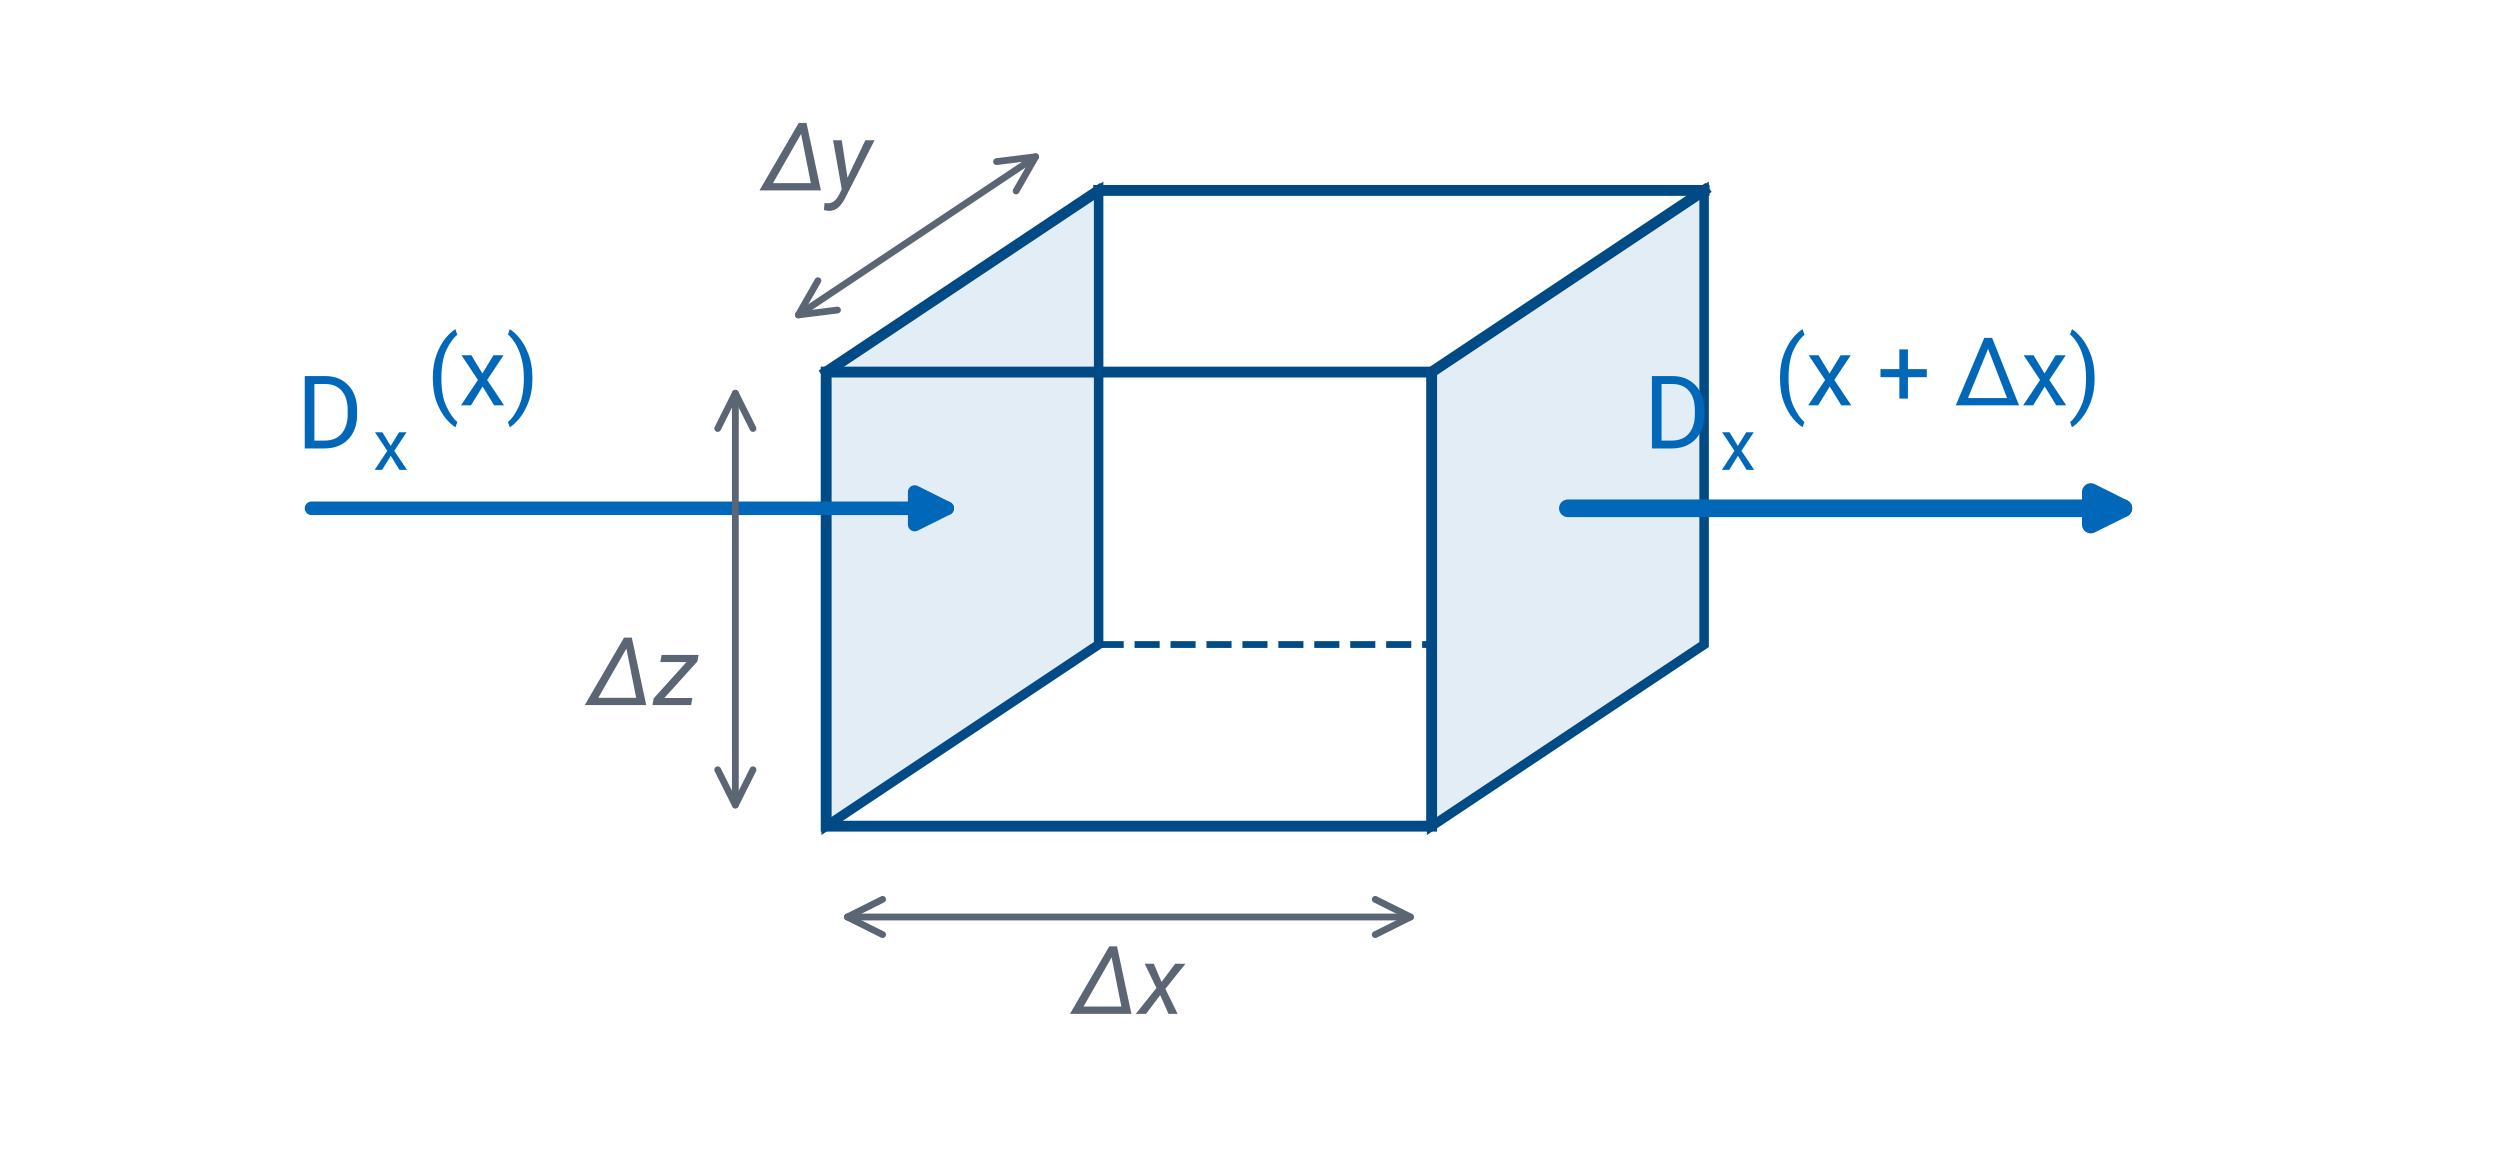
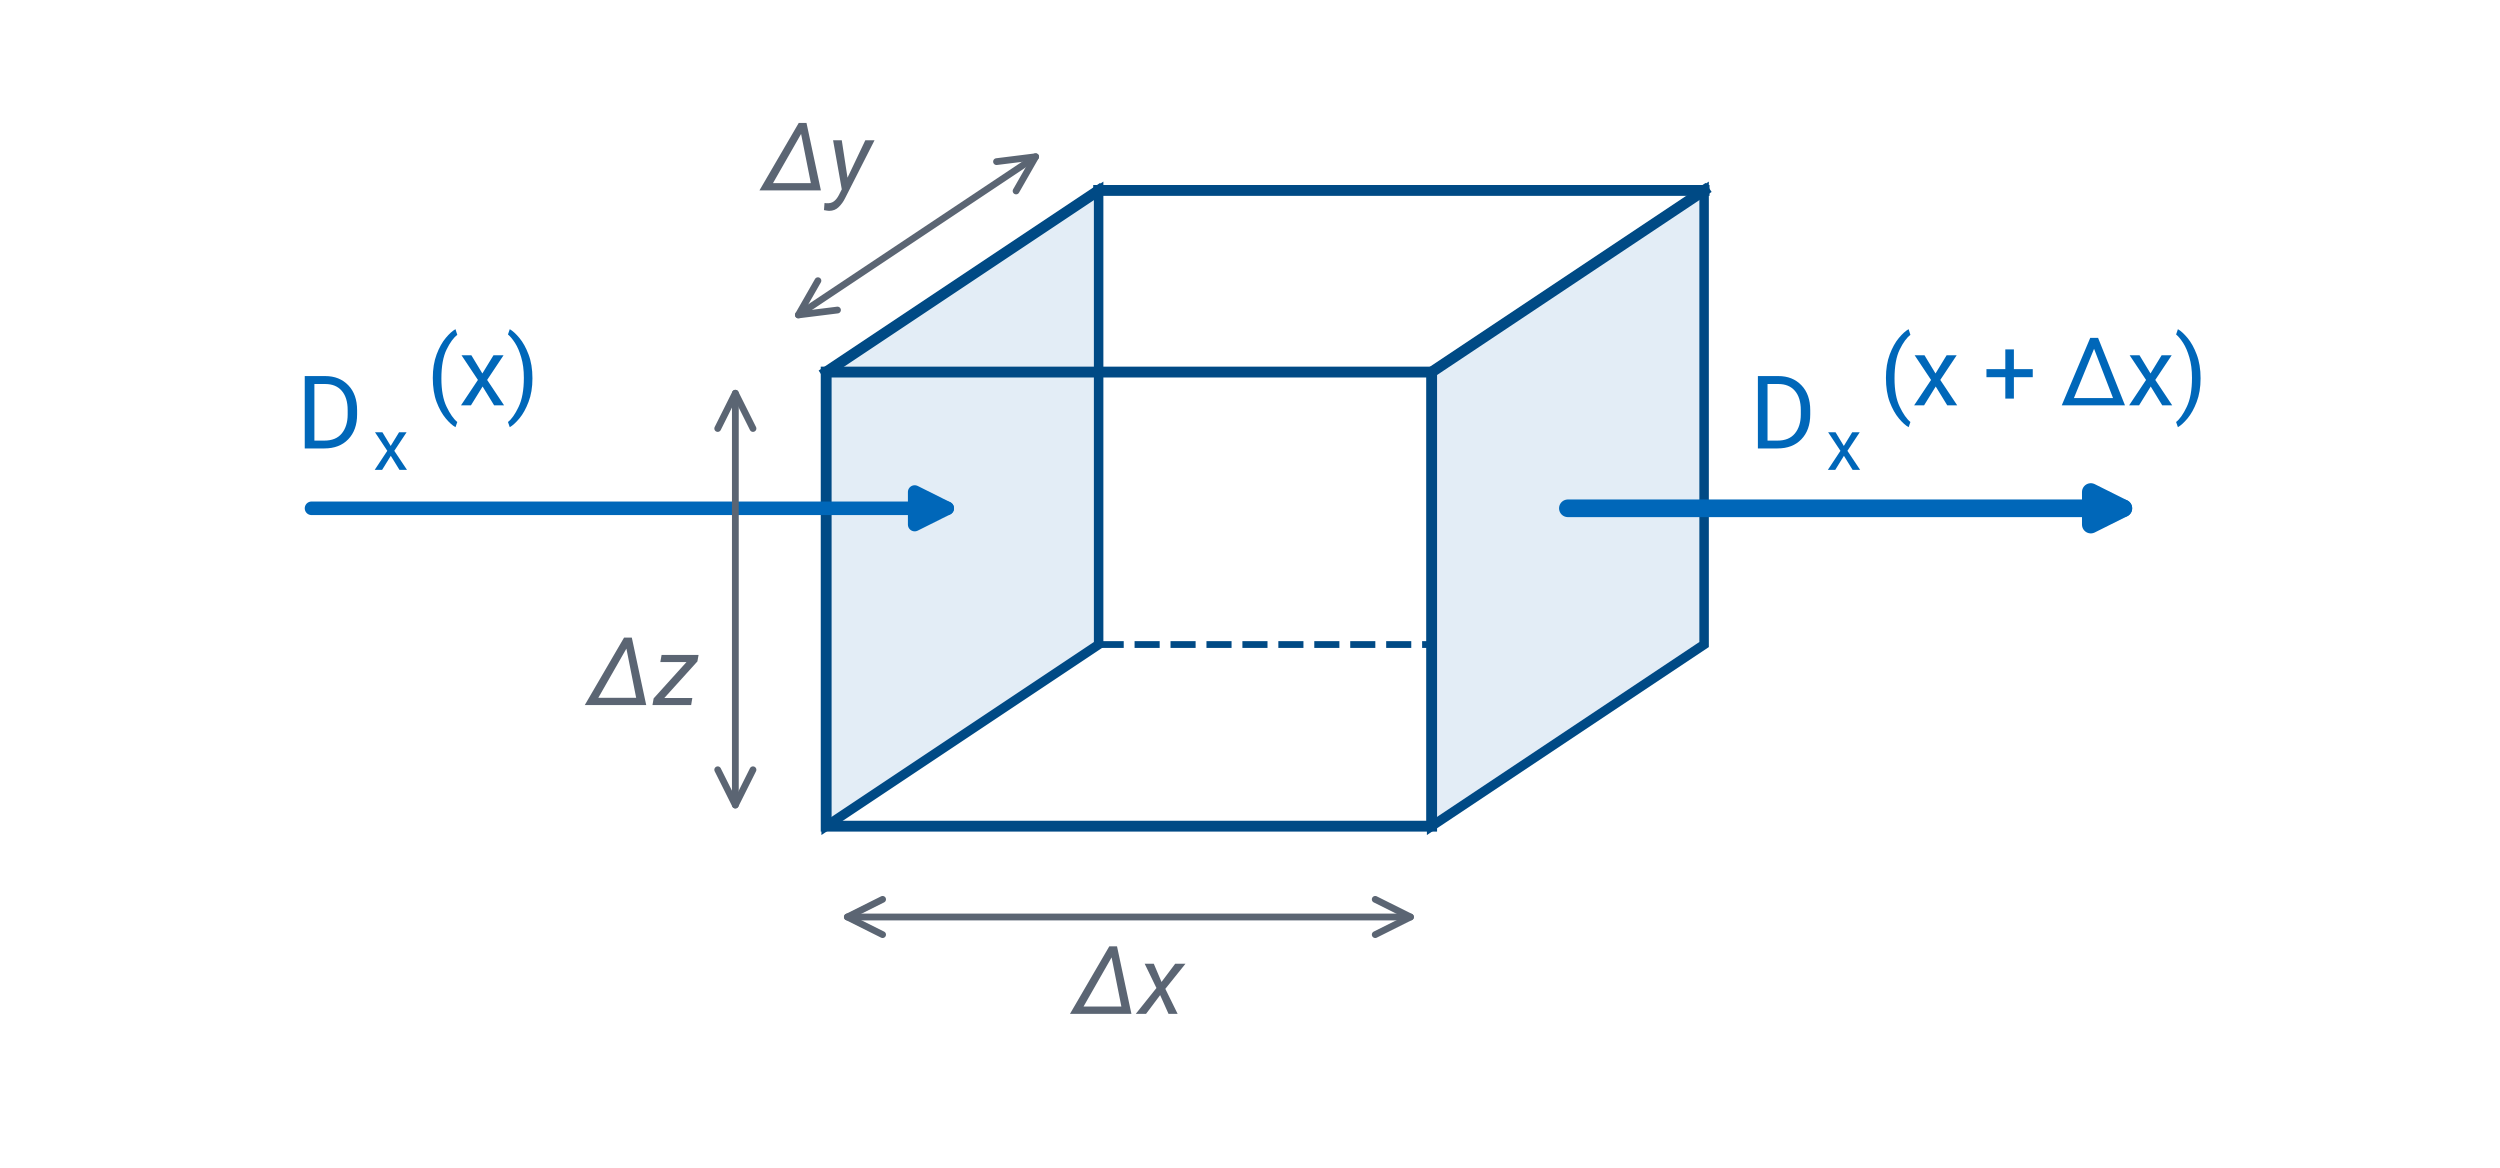
<svg xmlns="http://www.w3.org/2000/svg" width="368.64pt" height="172.224pt" viewBox="0 0 368.64 172.224" version="1.1">
  <defs>
    <style type="text/css">*{stroke-linejoin: round; stroke-linecap: butt}</style>
  </defs>
  <g id="figure_1">
    <g id="patch_1">
      <path d="M 0 172.224  L 368.64 172.224  L 368.64 0  L 0 0  L 0 172.224  z " style="fill: none" />
    </g>
    <g id="axes_1">
      <g id="patch_2">
-         <path d="M 162 95.04  L 251.28 95.04  L 251.28 28.08  L 162 28.08  L 162 95.04  z " clip-path="url(#pb8e384734b)" style="fill: none; stroke-dasharray: 3.7,1.6; stroke-dashoffset: 0; stroke: #004a85; stroke-linejoin: miter" />
+         <path d="M 162 95.04  L 251.28 95.04  L 251.28 28.08  L 162 28.08  L 162 95.04  z " clip-path="url(#p072019b943)" style="fill: none; stroke-dasharray: 3.7,1.6; stroke-dashoffset: 0; stroke: #004a85; stroke-linejoin: miter" />
      </g>
      <g id="patch_3">
-         <path d="M 121.824 121.824  L 162 95.04  L 162 28.08  L 121.824 54.864  z " clip-path="url(#pb8e384734b)" style="fill: #e3edf6; stroke: #004a85; stroke-width: 1.4; stroke-linejoin: miter" />
+         <path d="M 121.824 121.824  L 162 95.04  L 162 28.08  L 121.824 54.864  z " clip-path="url(#p072019b943)" style="fill: #e3edf6; stroke: #004a85; stroke-width: 1.4; stroke-linejoin: miter" />
      </g>
      <g id="patch_4">
-         <path d="M 211.104 121.824  L 251.28 95.04  L 251.28 28.08  L 211.104 54.864  z " clip-path="url(#pb8e384734b)" style="fill: #e3edf6; stroke: #004a85; stroke-width: 1.4; stroke-linejoin: miter" />
+         <path d="M 211.104 121.824  L 251.28 95.04  L 251.28 28.08  L 211.104 54.864  z " clip-path="url(#p072019b943)" style="fill: #e3edf6; stroke: #004a85; stroke-width: 1.4; stroke-linejoin: miter" />
      </g>
      <g id="patch_5">
-         <path d="M 121.824 121.824  L 211.104 121.824  L 211.104 54.864  L 121.824 54.864  L 121.824 121.824  z " clip-path="url(#pb8e384734b)" style="fill: none; stroke: #004a85; stroke-width: 1.6; stroke-linejoin: miter" />
+         <path d="M 121.824 121.824  L 211.104 121.824  L 211.104 54.864  L 121.824 54.864  L 121.824 121.824  z " clip-path="url(#p072019b943)" style="fill: none; stroke: #004a85; stroke-width: 1.6; stroke-linejoin: miter" />
      </g>
      <g id="line2d_1">
-         <path d="M 121.824 54.864  L 162 28.08  " clip-path="url(#pb8e384734b)" style="fill: none; stroke: #004a85; stroke-width: 1.6; stroke-linecap: square" />
+         <path d="M 121.824 54.864  L 162 28.08  " clip-path="url(#p072019b943)" style="fill: none; stroke: #004a85; stroke-width: 1.6; stroke-linecap: square" />
      </g>
      <g id="line2d_2">
-         <path d="M 211.104 54.864  L 251.28 28.08  " clip-path="url(#pb8e384734b)" style="fill: none; stroke: #004a85; stroke-width: 1.6; stroke-linecap: square" />
+         <path d="M 211.104 54.864  L 251.28 28.08  " clip-path="url(#p072019b943)" style="fill: none; stroke: #004a85; stroke-width: 1.6; stroke-linecap: square" />
      </g>
      <g id="line2d_3">
-         <path d="M 162 28.08  L 251.28 28.08  " clip-path="url(#pb8e384734b)" style="fill: none; stroke: #004a85; stroke-width: 1.6; stroke-linecap: square" />
+         <path d="M 162 28.08  L 251.28 28.08  " clip-path="url(#p072019b943)" style="fill: none; stroke: #004a85; stroke-width: 1.6; stroke-linecap: square" />
      </g>
      <g id="patch_6">
        <path d="M 45.936 74.952  Q 93.924 74.952 139.676 74.952  " style="fill: none; stroke: #0067b9; stroke-width: 2; stroke-linecap: round" />
        <path d="M 134.876 72.552  L 139.676 74.952  L 134.876 77.352  z " style="fill: #0067b9; stroke: #0067b9; stroke-width: 2; stroke-linecap: round" />
      </g>
      <g id="patch_7">
        <path d="M 231.192 74.952  Q 273.6 74.952 313.101 74.952  " style="fill: none; stroke: #0067b9; stroke-width: 2.6; stroke-linecap: round" />
        <path d="M 308.301 72.552  L 313.101 74.952  L 308.301 77.352  z " style="fill: #0067b9; stroke: #0067b9; stroke-width: 2.6; stroke-linecap: round" />
      </g>
      <g id="text_1">
        <text style="font-size: 15px; font-family:'Source Sans Pro', 'Segoe UI', Roboto, Helvetica, Arial, sans-serif; text-anchor: start; fill: #0067b9" x="43.704" y="66.124" transform="rotate(-0 43.704 66.12374)">D</text>
      </g>
      <g id="text_2">
-         <text style="font-size: 10.5px; font-family:'Source Sans Pro', 'Segoe UI', Roboto, Helvetica, Arial, sans-serif; text-anchor: start; fill: #0067b9" x="55.026" y="69.287" transform="rotate(-0 55.0265 69.28678)">x</text>
+         <text style="font-size: 10.5px; font-family:'Source Sans Pro', 'Segoe UI', Roboto, Helvetica, Arial, sans-serif; text-anchor: start; fill: #0067b9" x="55.032" y="69.287" transform="rotate(-0 55.03213 69.28678)">x</text>
      </g>
      <g id="text_3">
        <text style="font-size: 14px; font-family:'Source Sans Pro', 'Segoe UI', Roboto, Helvetica, Arial, sans-serif; text-anchor: start; fill: #0067b9" x="62.899" y="59.774" transform="rotate(-0 62.8992 59.7744)">(x)</text>
      </g>
      <g id="text_4">
-         <text style="font-size: 15px; font-family:'Source Sans Pro', 'Segoe UI', Roboto, Helvetica, Arial, sans-serif; text-anchor: start; fill: #0067b9" x="242.352" y="66.124" transform="rotate(-0 242.352 66.12374)">D</text>
+         <text style="font-size: 15px; font-family:'Source Sans Pro', 'Segoe UI', Roboto, Helvetica, Arial, sans-serif; text-anchor: start; fill: #0067b9" x="257.976" y="66.124" transform="rotate(-0 257.976 66.12374)">D</text>
      </g>
      <g id="text_5">
-         <text style="font-size: 10.5px; font-family:'Source Sans Pro', 'Segoe UI', Roboto, Helvetica, Arial, sans-serif; text-anchor: start; fill: #0067b9" x="253.674" y="69.287" transform="rotate(-0 253.6745 69.28678)">x</text>
+         <text style="font-size: 10.5px; font-family:'Source Sans Pro', 'Segoe UI', Roboto, Helvetica, Arial, sans-serif; text-anchor: start; fill: #0067b9" x="269.304" y="69.287" transform="rotate(-0 269.3041 69.28678)">x</text>
      </g>
      <g id="text_6">
-         <text style="font-size: 14px; font-family:'Source Sans Pro', 'Segoe UI', Roboto, Helvetica, Arial, sans-serif; text-anchor: start; fill: #0067b9" x="261.547" y="59.774" transform="rotate(-0 261.5472 59.7744)">(x + Δx)</text>
+         <text style="font-size: 14px; font-family:'Source Sans Pro', 'Segoe UI', Roboto, Helvetica, Arial, sans-serif; text-anchor: start; fill: #0067b9" x="277.171" y="59.774" transform="rotate(-0 277.1712 59.7744)">(x + Δx)</text>
      </g>
      <g id="patch_8">
        <path d="M 124.945 135.216  Q 166.465 135.216 207.986 135.216  " style="fill: none; stroke: #5b6573; stroke-linecap: round" />
        <path d="M 130.145 137.816  L 124.945 135.216  L 130.145 132.616  " style="fill: none; stroke: #5b6573; stroke-linecap: round" />
        <path d="M 202.786 132.616  L 207.986 135.216  L 202.786 137.816  " style="fill: none; stroke: #5b6573; stroke-linecap: round" />
      </g>
      <g id="text_7">
        <text style="font-style: italic; font-size: 14px; font-family:'Source Sans Pro', 'Segoe UI', Roboto, Helvetica, Arial, sans-serif; text-anchor: middle; fill: #5b6573" x="166.464" y="149.501" transform="rotate(-0 166.464 149.5008)">Δx</text>
      </g>
      <g id="patch_9">
        <path d="M 108.432 118.707  Q 108.432 88.346 108.432 57.984  " style="fill: none; stroke: #5b6573; stroke-linecap: round" />
        <path d="M 111.032 113.507  L 108.432 118.707  L 105.832 113.507  " style="fill: none; stroke: #5b6573; stroke-linecap: round" />
        <path d="M 105.832 63.184  L 108.432 57.984  L 111.032 63.184  " style="fill: none; stroke: #5b6573; stroke-linecap: round" />
      </g>
      <g id="text_8">
        <text style="font-style: italic; font-size: 14px; font-family:'Source Sans Pro', 'Segoe UI', Roboto, Helvetica, Arial, sans-serif; text-anchor: end; fill: #5b6573" x="103.075" y="103.968" transform="rotate(-0 103.0752 103.968)">Δz</text>
      </g>
      <g id="patch_10">
        <path d="M 117.723 46.438  Q 135.218 34.775 152.712 23.112  " style="fill: none; stroke: #5b6573; stroke-linecap: round" />
        <path d="M 123.492 45.717  L 117.723 46.438  L 120.608 41.39  " style="fill: none; stroke: #5b6573; stroke-linecap: round" />
        <path d="M 146.943 23.833  L 152.712 23.112  L 149.827 28.16  " style="fill: none; stroke: #5b6573; stroke-linecap: round" />
      </g>
      <g id="text_9">
        <text style="font-style: italic; font-size: 14px; font-family:'Source Sans Pro', 'Segoe UI', Roboto, Helvetica, Arial, sans-serif; text-anchor: end; fill: #5b6573" x="128.52" y="28.08" transform="rotate(-0 128.52 28.08)">Δy</text>
      </g>
    </g>
  </g>
  <defs>
-     <clipPath id="pb8e384734b">
+     <clipPath id="p072019b943">
      <rect x="5.76" y="5.76" width="357.12" height="160.704" />
    </clipPath>
  </defs>
</svg>
